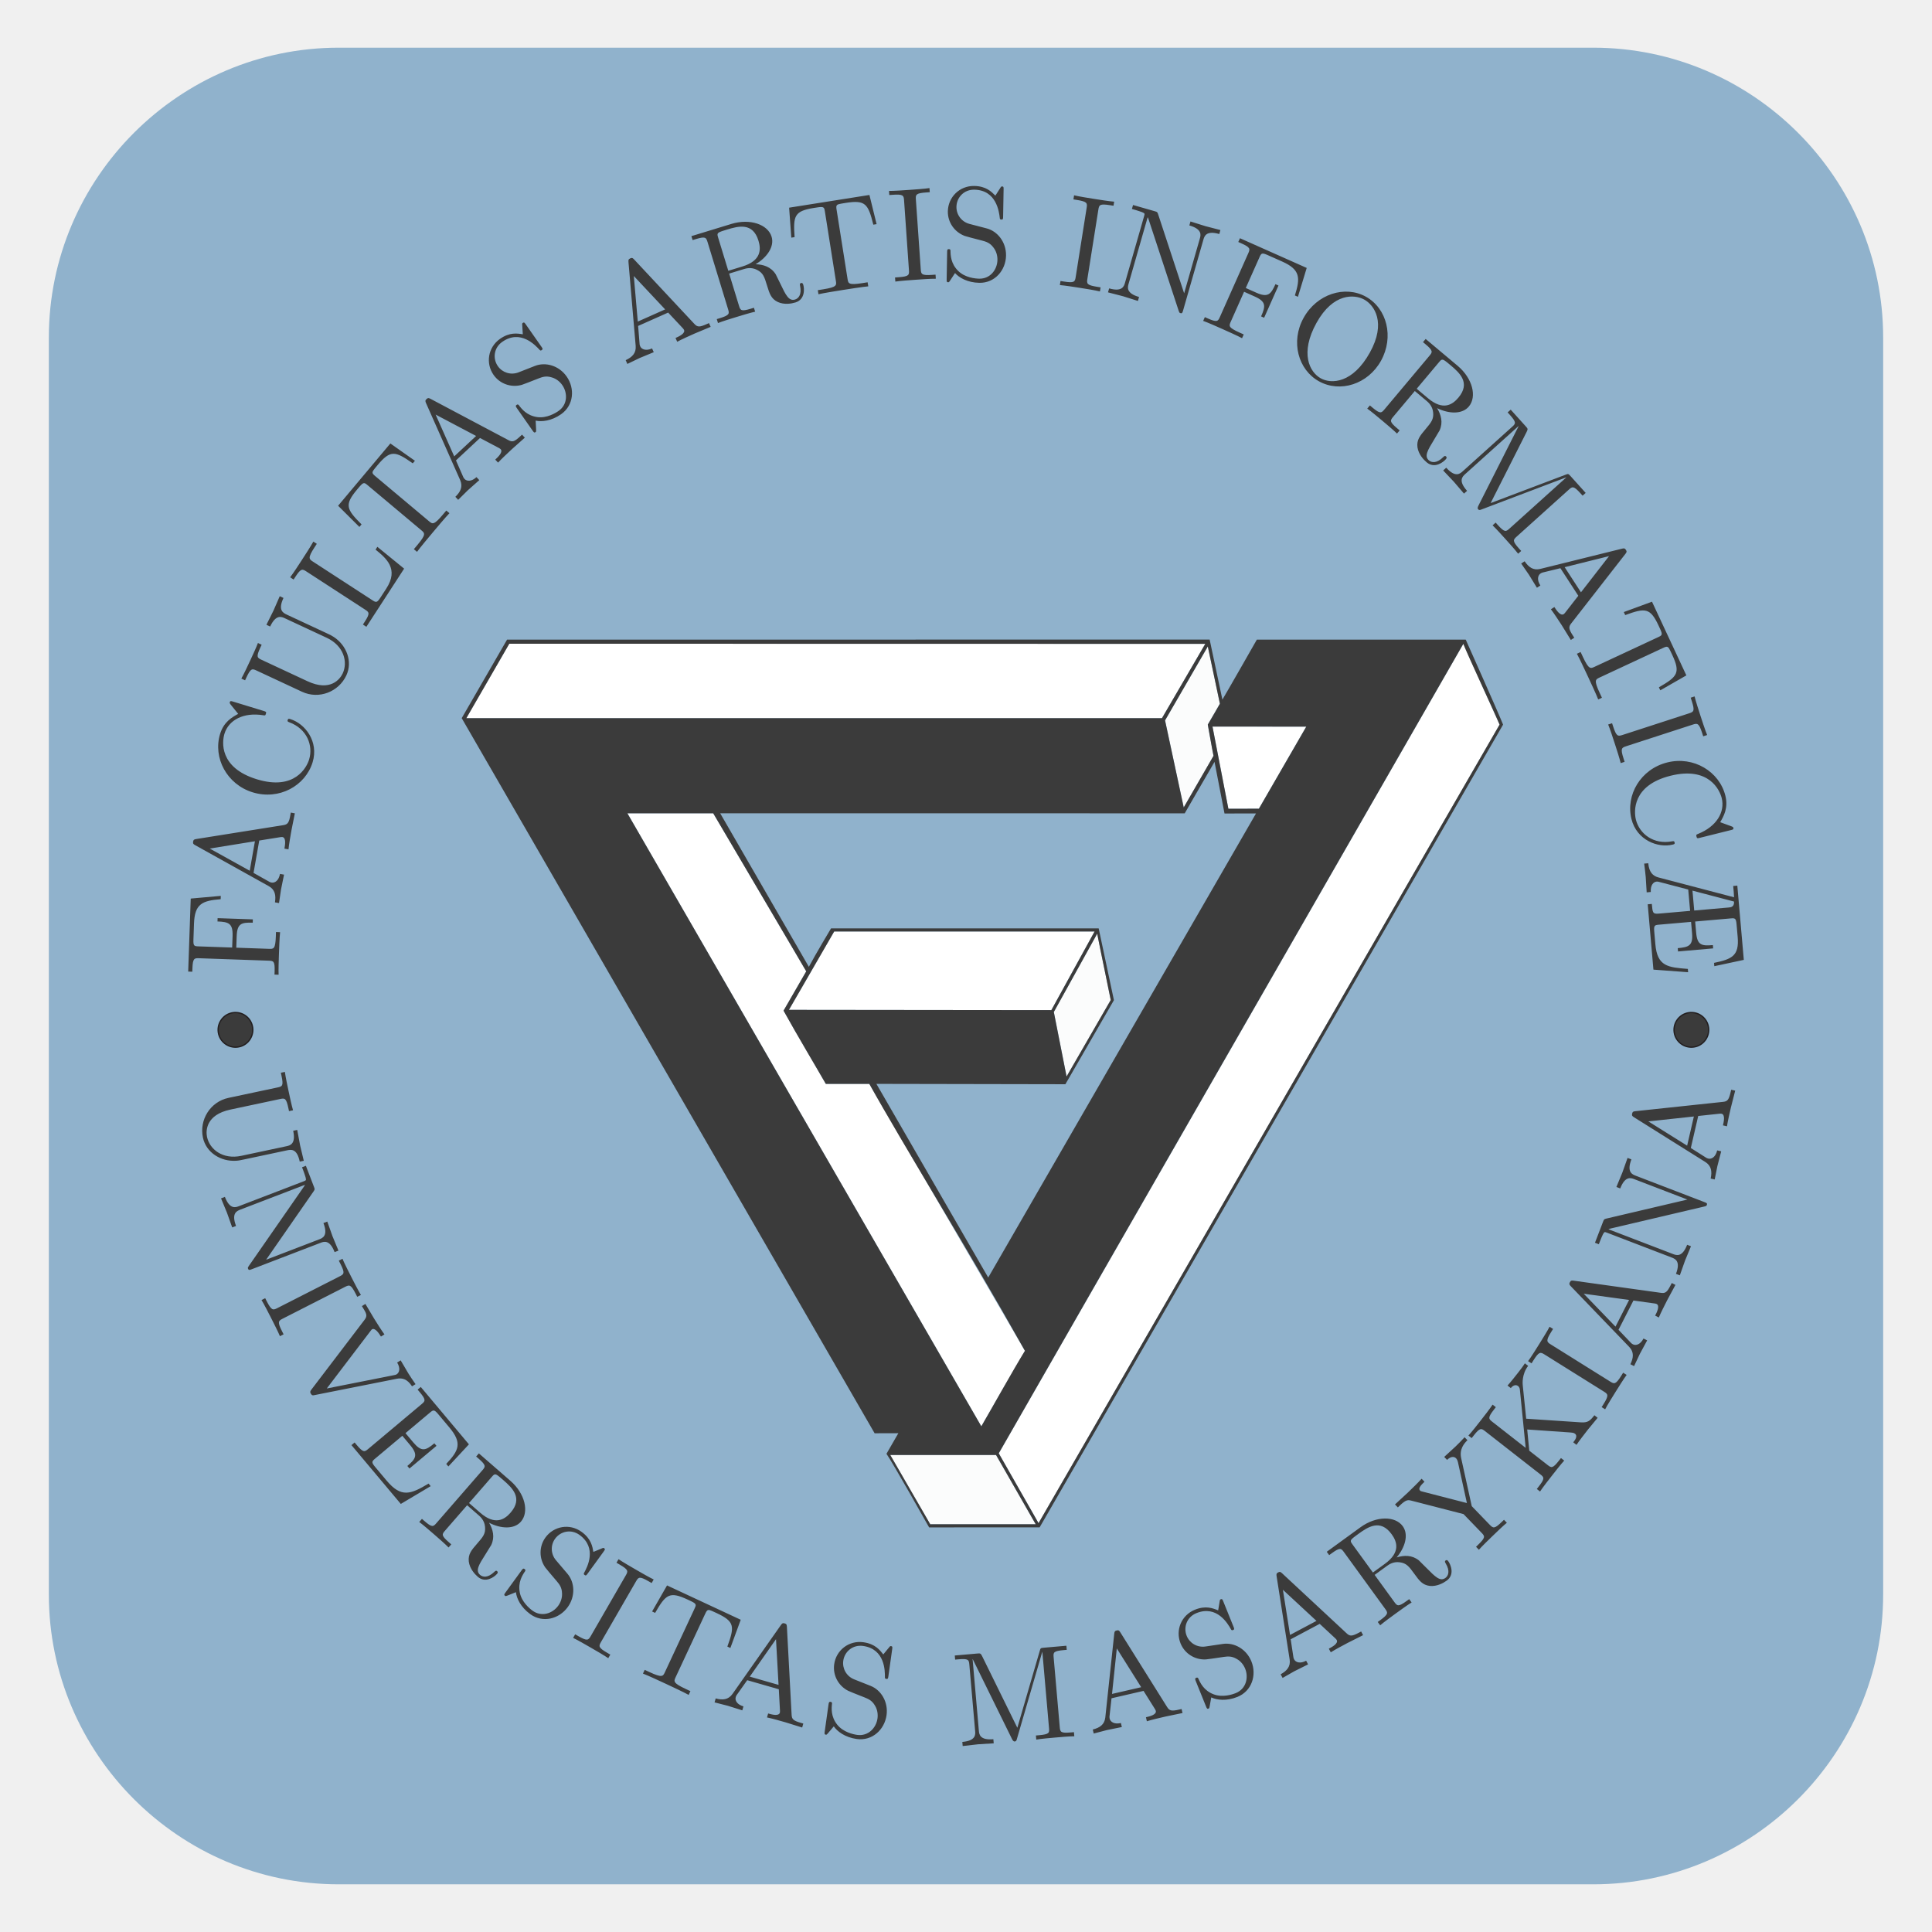
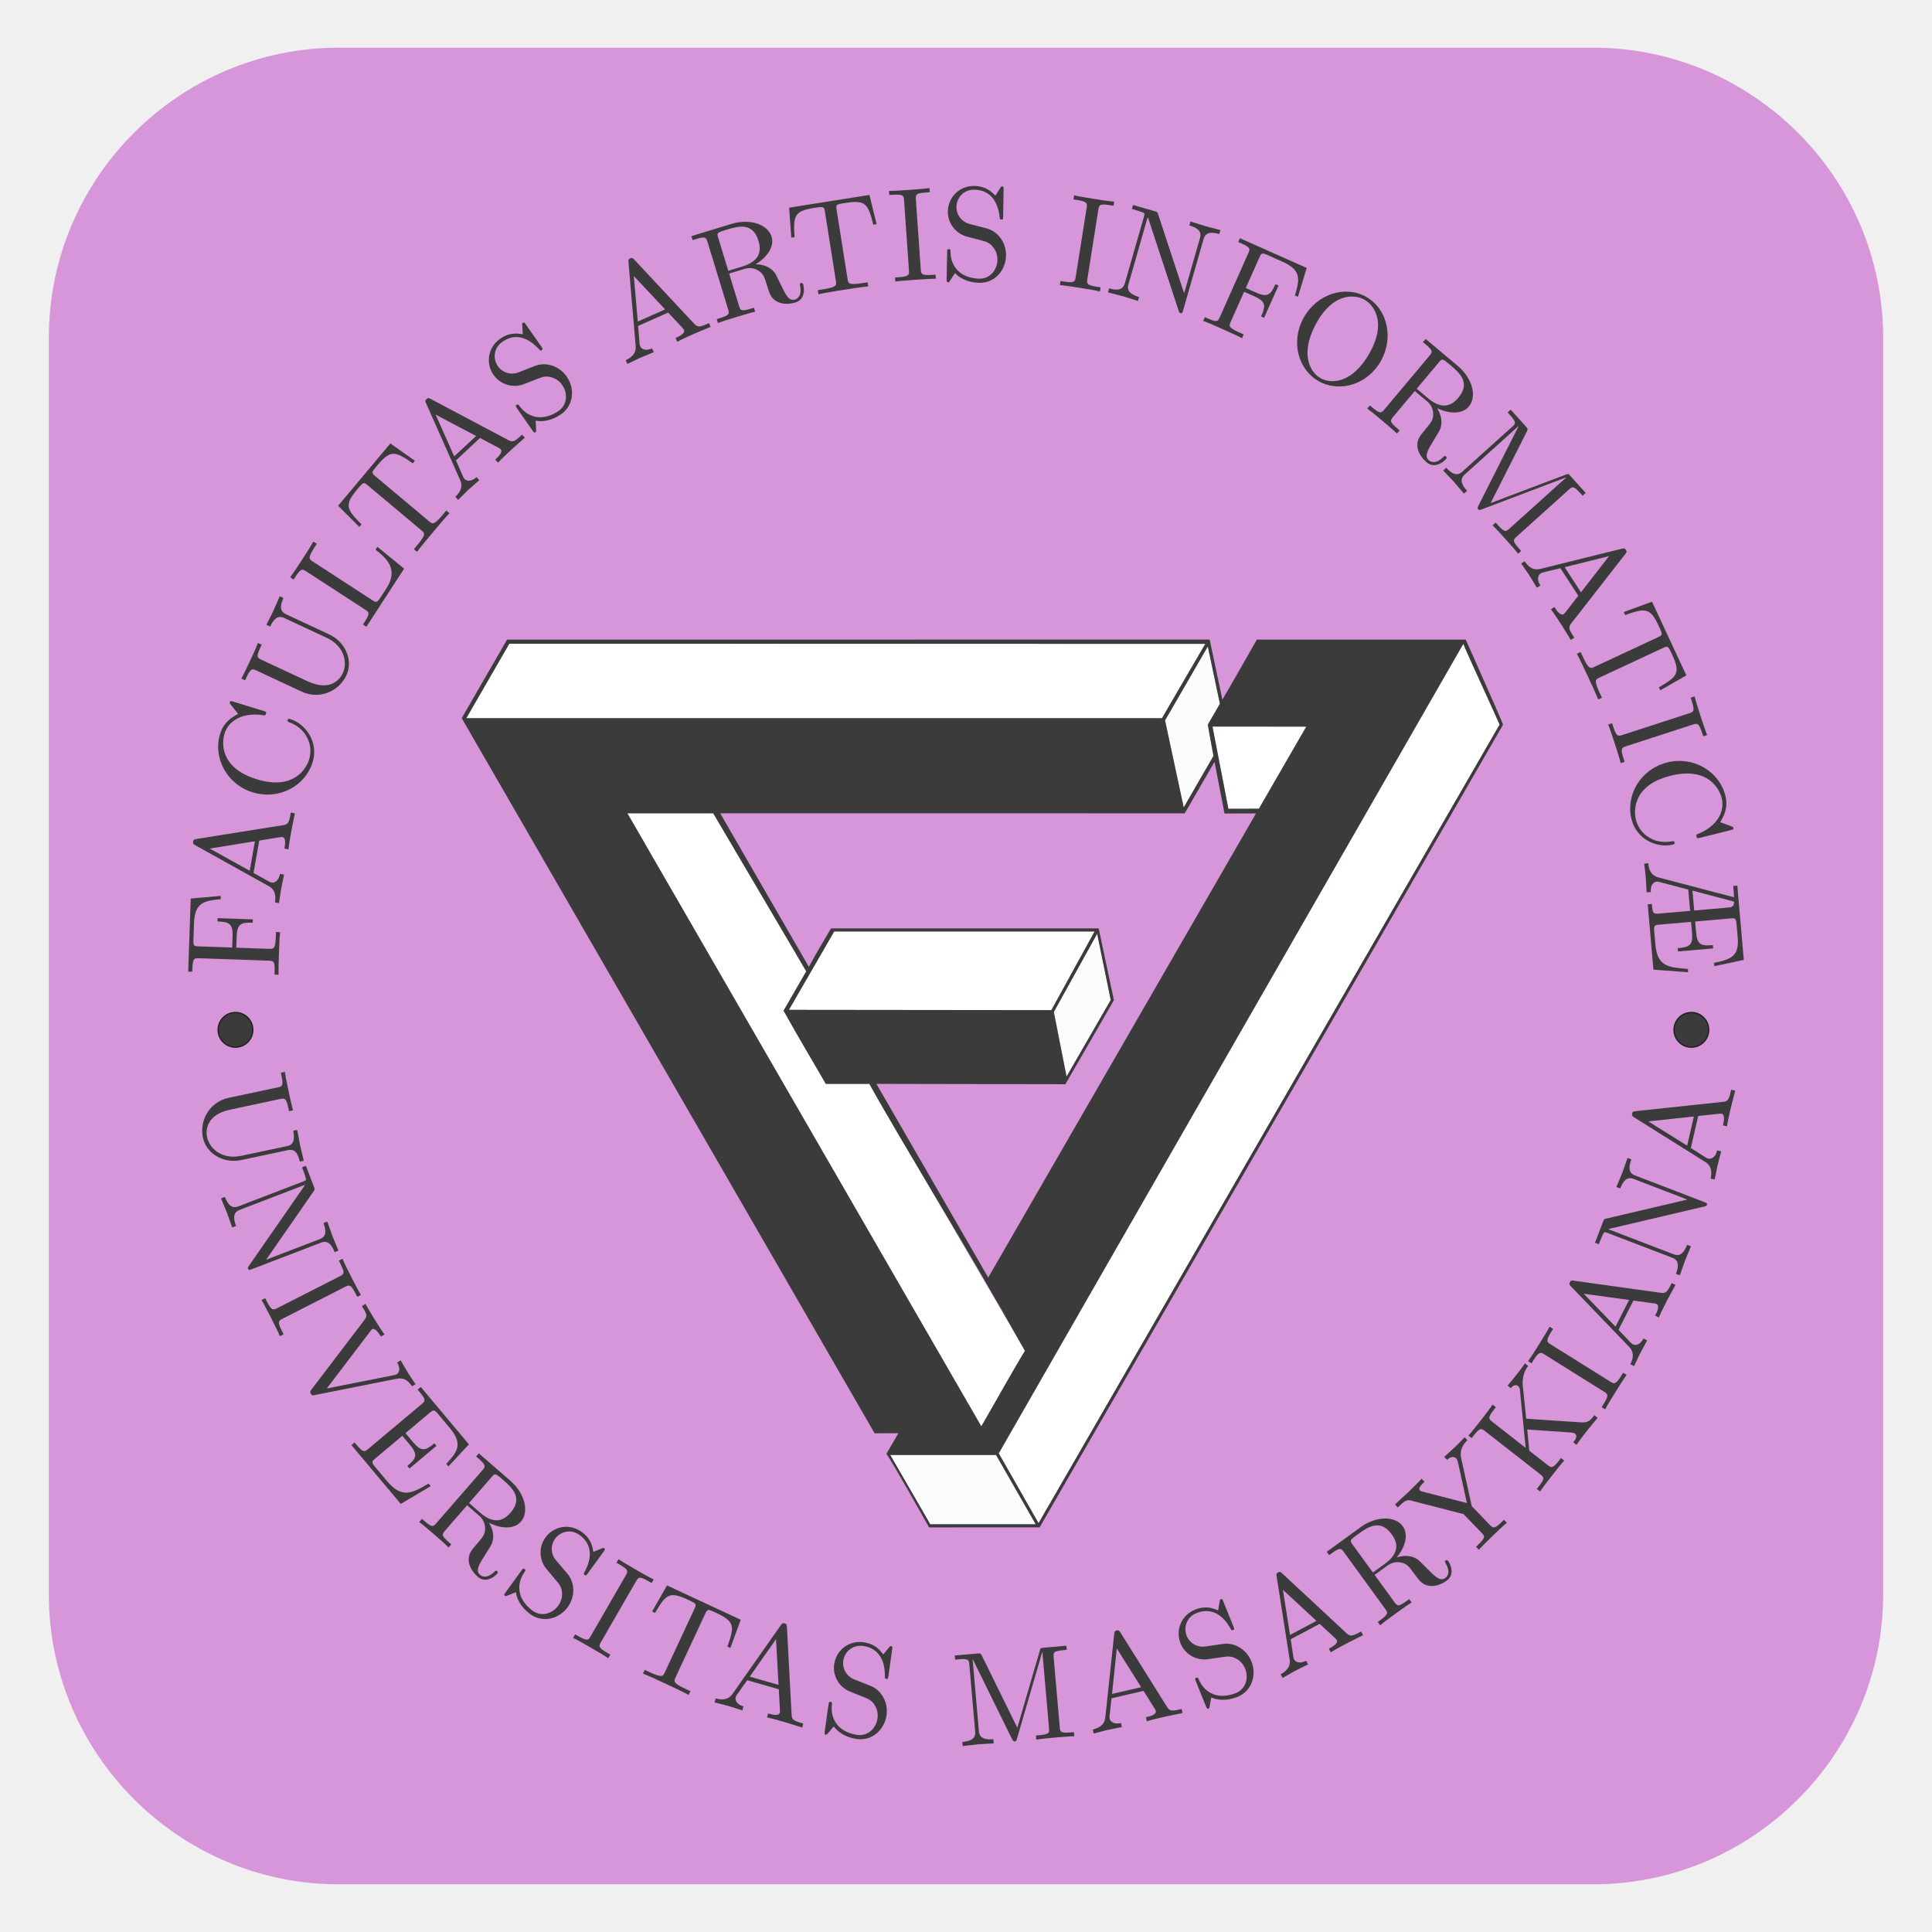
<svg xmlns="http://www.w3.org/2000/svg" version="1.1" id="Layer_1" x="0px" y="0px" width="1000px" height="1000px" viewBox="0 0 1000 1000" enable-background="new 0 0 1000 1000" xml:space="preserve">
  <defs id="defs25" />
-   <g id="g3">
-     <path fill="#90B2CC" d="M974.721,825.317c0,82.5-67.5,150-150,150H175.279c-82.5,0-150-67.5-150-150V174.683   c0-82.5,67.5-150,150-150h649.441c82.5,0,150,67.5,150,150V825.317z" id="path5" />
+   <g id="g3" style="fill:#d696d9;fill-opacity:1">
+     <path fill="#90B2CC" d="M974.721,825.317c0,82.5-67.5,150-150,150H175.279c-82.5,0-150-67.5-150-150V174.683   c0-82.5,67.5-150,150-150h649.441c82.5,0,150,67.5,150,150V825.317z" id="path5" style="fill:#d696d9;fill-opacity:1" />
  </g>
  <g id="layer1_1_" transform="translate(0,-520.8648)">
    <path id="path3005_1_" fill="#3B3B3B" d="M875.11,1044.945c4.957-0.184,9.117,3.683,9.303,8.631   c0.179,4.951-3.685,9.117-8.636,9.298c-4.947,0.185-9.114-3.68-9.293-8.63C866.3,1049.291,870.162,1045.128,875.11,1044.945" />
    <path id="path3009" fill="#3B3B3B" stroke="#231F20" stroke-width="0.673" stroke-miterlimit="22.926" d="   M875.11,1044.945c4.957-0.184,9.117,3.683,9.303,8.631c0.179,4.951-3.685,9.117-8.636,9.298c-4.947,0.185-9.114-3.68-9.293-8.63   C866.3,1049.291,870.162,1045.128,875.11,1044.945z" />
    <path id="path3013" fill="#3B3B3B" d="M121.549,1044.945c4.946-0.184,9.113,3.683,9.297,8.631   c0.181,4.951-3.683,9.117-8.635,9.298c-4.947,0.185-9.113-3.68-9.299-8.63C112.732,1049.291,116.597,1045.128,121.549,1044.945" />
    <path id="path3017" fill="#3B3B3B" stroke="#231F20" stroke-width="0.673" stroke-miterlimit="22.926" d="   M121.549,1044.945c4.946-0.184,9.113,3.683,9.297,8.631c0.181,4.951-3.683,9.117-8.635,9.298c-4.947,0.185-9.113-3.68-9.299-8.63   C112.732,1049.291,116.597,1045.128,121.549,1044.945z" />
    <path id="path3021" fill="#3B3B3B" d="M114.28,984.574l-15.557,1.387l-1.315,37.789l2.129,0.07   l0.058-1.651c0.186-5.298,0.946-5.406,3.428-5.321l36.069,1.26c2.477,0.09,3.229,0.25,3.045,5.553l-0.057,1.647l2.131,0.077   c-0.125-2.416,0.065-7.783,0.16-10.469c0.095-2.822,0.317-9.09,0.611-11.555l-2.137-0.078l-0.074,2.273   c-0.231,6.537-1.128,6.51-3.537,6.424l-16.935-0.592l0.209-5.921c0.231-6.605,2.457-7.217,8.308-7.013l0.062-1.723l-18.24-0.635   l-0.063,1.719c5.781,0.203,8.03,0.971,7.803,7.574l-0.209,5.918l-17.415-0.601c-2.273-0.08-2.748-0.237-2.634-3.47l0.289-8.262   c0.359-10.325,4.274-11.912,13.811-12.684L114.28,984.574z M152.614,941.83l-2.098-0.37l-0.219,1.217   c-0.713,4.075-1.363,4.938-3.731,5.292l-44.973,7.172c-0.944,0.186-1.439,0.238-1.636,1.322c-0.188,1.085,0.182,1.363,1.076,1.869   l38.081,21.196c3.244,1.822,3.784,4.72,3.205,8.394l2.103,0.369l1.02-6.954l1.575-7.766l-2.103-0.368   c-0.596,3.389-2.595,4.787-4.354,4.479c-0.204-0.037-0.872-0.228-0.994-0.313l-8.332-4.691l2.952-16.755l11.01-1.765   c0.283-0.02,0.713-0.082,0.987-0.035c2.031,0.361,1.364,4.158,1.037,5.99l2.107,0.369c0.227-2.477,1.061-7.226,1.52-9.8   L152.614,941.83z M131.949,956.296l-2.689,15.263l-20.702-11.483L131.949,956.296z M150.261,893.066   c-0.663-0.198-1.121-0.341-1.383,0.512c-0.222,0.729,0.176,0.848,0.811,1.117c9.26,3.404,12.508,12.105,10.31,19.283   c-1.229,4.019-7.413,16.247-27.041,10.244c-19.694-6.027-18.009-19.552-16.779-23.571c2.197-7.178,9.981-11.206,19.999-9.581   c0.966,0.145,1.164,0.207,1.443-0.711c0.322-1.055,0.123-1.117-1.26-1.543l-15.608-4.768c-1.123-0.347-1.581-0.483-1.804,0.236   c-0.08,0.266-0.16,0.529,0.469,1.299l3.868,4.785c-3.116,1.708-7.438,4.062-9.368,10.387c-3.769,12.314,3.464,26.118,16.899,30.229   c13.635,4.17,27.246-3.333,30.995-15.585C165.092,904.66,157.896,895.4,150.261,893.066 M146.729,830.362l-1.931-0.903   l-3.249,7.457l-3.654,7.336l1.937,0.904c3.001-6.434,5.932-5.06,7.617-4.273l21.664,10.098c8.862,4.133,11.036,12.521,8.266,18.448   c-1.369,2.935-6.363,9.568-18.222,4.038l-23.779-11.092c-2.249-1.041-2.879-1.492-0.641-6.297l0.701-1.495l-1.937-0.899   c-0.833,2.268-2.981,6.888-4.09,9.26c-1.108,2.373-3.289,7.054-4.497,9.15l1.937,0.904l0.695-1.501   c2.243-4.804,2.991-4.61,5.236-3.563l23.532,10.979c8.802,4.1,18.994,0.037,22.952-8.451c3.348-7.178,0.151-15.51-6.472-19.889   c-1.16-0.771-1.718-1.027-4.218-2.197l-19.974-9.311C146.54,838.102,143.733,836.791,146.729,830.362 M195.326,803.903   l-0.935,1.443c5.478,4.458,12.172,9.959,5.573,20.125l-3.077,4.738c-1.766,2.713-2.239,2.564-4.151,1.33l-30.782-19.997   c-1.965-1.273-2.774-1.804,0.785-7.286l1.24-1.908l-1.79-1.16c-1.178,2.191-4.59,7.447-6.13,9.814   c-1.463,2.25-4.389,6.759-5.876,8.667l1.79,1.16l0.9-1.387c2.892-4.445,3.603-4.146,5.686-2.797l30.436,19.769   c2.079,1.351,2.643,1.88-0.25,6.327l-0.895,1.385l1.784,1.16l19.543-30.09L195.326,803.903z M214.764,759.363l-12.716-8.961   l-27.046,32.24l11.024,10.964l1.108-1.322c-7.874-7.864-8.948-10.117-2.269-18.085c0.802-0.951,1.953-2.32,2.502-2.766   c1.14-0.926,1.718-0.435,2.929,0.583l27.814,23.331c1.789,1.504,2.528,2.125-2.12,7.659l-1.776,2.117l1.639,1.368   c1.657-2.295,6.173-7.675,8.209-10.103c2.035-2.429,6.594-7.863,8.572-9.895l-1.638-1.369l-1.774,2.106   c-4.644,5.54-5.378,4.92-7.172,3.418l-27.811-23.335c-1.06-0.879-1.789-1.5-1.206-2.626c0.378-0.673,1.577-2.098,2.414-3.101   c6.686-7.964,9.089-7.296,18.203-0.905L214.764,759.363z M271.65,747.396l-1.454-1.564l-0.908,0.849   c-3.021,2.822-4.054,3.125-6.16,1.979l-40.24-21.338c-0.856-0.421-1.288-0.677-2.097,0.077c-0.806,0.748-0.678,1.193-0.271,2.133   l17.67,39.843c1.484,3.418,0.178,6.05-2.496,8.637l1.454,1.562l4.998-4.943l5.933-5.25l-1.453-1.562   c-2.525,2.349-4.958,2.262-6.178,0.957c-0.138-0.151-0.56-0.702-0.603-0.853l-3.834-8.758l12.44-11.6l9.856,5.213   c0.237,0.156,0.62,0.364,0.811,0.563c1.406,1.515-1.416,4.143-2.774,5.417l1.453,1.558c1.671-1.842,5.202-5.133,7.116-6.917   L271.65,747.396z M246.44,746.519l-11.338,10.566l-9.62-21.63L246.44,746.519z M293.3,715.746   c-3.948-5.647-10.908-7.659-16.437-5.472l-8.441,3.309c-4.1,1.601-8.428,0.091-10.719-3.175c-2.766-3.95-2.124-9.525,2.273-12.603   c9.424-6.605,17.143,1.783,19.258,4.08c0.288,0.303,0.531,0.638,1.151,0.208c0.729-0.517,0.534-0.8-0.22-1.87l-7.938-11.338   c-0.674-0.961-0.946-1.354-1.572-0.918c-0.393,0.274-0.407,0.37-0.331,1.321l0.278,4.601c-2.841-0.448-6.77-1.146-11.793,2.373   c-6.259,4.384-7.527,12.663-3.337,18.648c3.28,4.683,9.155,6.709,14.618,5.151c0.782-0.214,4.134-1.549,8.754-3.358   c1.8-0.672,3.769-1.463,6.809-0.478c2.211,0.64,4.082,2.103,5.383,3.963c2.808,4.009,2.831,10.042-1.908,13.368   c-1.638,1.142-6.121,3.863-11.046,3.193c-5.409-0.758-8.104-4.248-9.586-6.241c-0.449-0.521-0.899-0.208-1.065-0.09   c-0.743,0.516-0.464,0.91,0.246,1.921l7.901,11.282c0.682,0.977,0.957,1.368,1.577,0.934c0.393-0.279,0.369-0.426,0.336-1.325   c0,0,0.01-0.347-0.231-4.65c3.096,0.696,8.137,0.208,13.156-3.309C297.021,730.645,297.65,721.948,293.3,715.746 M367.831,690.048   l-0.872-1.949l-1.136,0.501c-3.772,1.681-4.853,1.633-6.463-0.132l-31.108-33.271c-0.672-0.683-0.998-1.071-2.007-0.62   c-1.003,0.454-1.022,0.908-0.947,1.932l3.731,43.426c0.297,3.712-1.804,5.781-5.17,7.352l0.861,1.951l6.339-3.049l7.32-3.03   l-0.872-1.945c-3.143,1.396-5.416,0.525-6.146-1.113c-0.085-0.19-0.297-0.847-0.294-0.999l-0.774-9.531l15.541-6.917l7.622,8.134   c0.175,0.229,0.465,0.549,0.582,0.801c0.833,1.889-2.688,3.456-4.383,4.214l0.86,1.95c2.184-1.197,6.597-3.157,8.982-4.227   L367.831,690.048z M344.277,681.007l-14.158,6.306l-2.06-23.584L344.277,681.007z M415.764,668.249   c-0.123-0.398-0.346-1.124-1.203-0.862c-0.724,0.223-0.543,0.814-0.463,1.297c1.033,4.795-0.904,6.694-2.552,7.206   c-3.229,0.984-4.791-2.226-7.585-8.067l-2.465-5.015c-2.473-3.849-6.369-5.036-10.375-5.184c5.91-3.531,9.819-9.117,8.248-14.253   c-1.93-6.325-11.135-9.563-20.816-6.6l-20.684,6.32l0.63,2.041l1.577-0.483c5.069-1.547,5.426-0.861,6.154,1.51l10.609,34.707   c0.724,2.372,0.813,3.139-4.256,4.688l-1.581,0.482l0.624,2.04c2.311-0.918,6.984-2.353,9.554-3.133   c2.569-0.787,7.248-2.217,9.677-2.747l-0.625-2.04l-1.581,0.484c-5.065,1.552-5.42,0.865-6.149-1.508l-5.094-16.659l7.574-2.314   c1.051-0.326,3.82-1.169,6.813,0.365c3.229,1.604,3.85,3.644,5.199,8.062c1.311,4.279,2.115,6.911,5.582,8.588   c3.427,1.558,7.166,0.847,9.145,0.24C416.863,675.842,416.328,670.09,415.764,668.249 M392.582,645.443   c1.391,4.546,1.441,10.363-8.307,13.347l-7.313,2.229l-5.213-17.057c-0.464-1.516-0.705-2.306,0.682-2.945   c0.62-0.336,2.528-0.918,3.85-1.32C382.207,637.883,389.664,635.895,392.582,645.443 M453.727,636.879l-3.715-15.102l-41.563,6.585   l1.127,15.509l1.699-0.265c-0.779-11.106-0.112-13.516,10.154-15.14c1.232-0.194,2.998-0.473,3.697-0.445   c1.474,0.043,1.591,0.795,1.844,2.357l5.676,35.853c0.365,2.309,0.517,3.261-6.629,4.398l-2.721,0.426l0.335,2.111   c2.757-0.648,9.7-1.742,12.825-2.243c3.131-0.493,10.132-1.605,12.959-1.843l-0.338-2.107l-2.717,0.432   c-7.145,1.132-7.296,0.179-7.664-2.131l-5.677-35.857c-0.218-1.359-0.364-2.31,0.819-2.774c0.719-0.255,2.561-0.549,3.854-0.753   c10.273-1.623,11.643,0.46,14.335,11.258L453.727,636.879z M484.383,665.138l-0.148-2.125l-1.789,0.128   c-5.431,0.378-5.689-0.365-5.861-2.837l-2.532-36.211c-0.175-2.472-0.019-3.243,5.411-3.622l1.785-0.128l-0.151-2.13   c-2.391,0.375-7.816,0.753-10.429,0.938c-2.68,0.189-8.11,0.568-10.52,0.531l0.141,2.13l1.789-0.123   c5.426-0.379,5.688,0.359,5.862,2.831l2.528,36.212c0.169,2.472,0.018,3.243-5.406,3.622l-1.789,0.128l0.15,2.126   c2.391-0.371,7.816-0.754,10.425-0.933C476.533,665.485,481.959,665.105,484.383,665.138 M520.721,653.155   c0.119-6.887-4.326-12.611-10.083-14.088l-8.781-2.292c-4.251-1.107-6.87-4.872-6.804-8.867c0.085-4.82,3.877-8.953,9.25-8.863   c11.5,0.204,12.822,11.524,13.181,14.629c0.057,0.417,0.052,0.829,0.805,0.842c0.896,0.014,0.905-0.332,0.923-1.638l0.246-13.843   c0.023-1.174,0.029-1.657-0.725-1.662c-0.486-0.01-0.558,0.052-1.05,0.871l-2.48,3.882c-2.027-2.031-4.806-4.904-10.933-5.009   c-7.645-0.137-13.533,5.823-13.667,13.123c-0.1,5.714,3.47,10.803,8.806,12.763c0.752,0.284,4.251,1.174,9.052,2.424   c1.846,0.521,3.905,1.037,5.785,3.616c1.417,1.819,2.069,4.101,2.026,6.378c-0.082,4.886-3.617,9.78-9.394,9.687   c-1.997-0.034-7.233-0.475-10.817-3.911c-3.929-3.788-4.061-8.2-4.09-10.681c-0.053-0.691-0.605-0.701-0.813-0.701   c-0.896-0.019-0.905,0.464-0.925,1.699l-0.241,13.778c-0.019,1.184-0.026,1.662,0.734,1.676c0.479,0.009,0.549-0.129,1.042-0.876   c0,0,0.211-0.27,2.551-3.896c2.094,2.381,6.459,4.948,12.59,5.057C514.965,667.396,520.589,660.731,520.721,653.155    M569.328,671.711l0.331-2.107l-1.766-0.285c-5.368-0.852-5.454-1.633-5.071-4.08l5.683-35.848   c0.389-2.453,0.709-3.168,6.077-2.315l1.777,0.279l0.329-2.106c-2.412-0.176-7.786-1.023-10.371-1.435   c-2.655-0.421-8.029-1.274-10.378-1.856l-0.331,2.112l1.766,0.279c5.378,0.853,5.463,1.634,5.074,4.081l-5.677,35.852   c-0.387,2.447-0.714,3.162-6.083,2.31l-1.771-0.279l-0.336,2.111c2.415,0.175,7.789,1.028,10.373,1.429   C561.605,670.274,566.979,671.127,569.328,671.711 M631.095,641.993l0.593-2.055l-7.803-2.026l-7.693-2.415l-0.586,2.049   c6.816,1.956,5.926,5.071,5.409,6.855l-8.109,28.272l-13.515-41.069c-0.365-0.96-0.413-1.046-1.677-1.406l-11.254-3.224   l-0.586,2.045l1.921,0.554c0.991,0.283,2.302,0.734,3.271,1.079c1.468,0.64,1.516,0.725,1.156,1.979l-9.914,34.559   c-0.506,1.791-1.406,4.901-8.218,2.945l-0.593,2.055l7.802,2.016l7.688,2.425l0.588-2.051c-6.816-1.96-5.924-5.07-5.411-6.86   l9.87-34.421c0.241,0.426,0.285,0.507,0.437,0.984l15.617,47.465c0.37,0.966,0.417,1.052,0.882,1.184   c0.927,0.266,1.059-0.194,1.42-1.449l10.481-36.552C623.383,643.148,624.277,640.038,631.095,641.993 M671.805,674.488   l4.546-14.941l-34.546-15.376l-0.873,1.951l1.511,0.667c4.843,2.16,4.664,2.908,3.655,5.17l-14.681,32.975   c-1.008,2.267-1.439,2.896-6.286,0.742l-1.506-0.672l-0.871,1.951c2.286,0.791,7.195,2.978,9.644,4.067   c2.579,1.15,8.309,3.697,10.485,4.895l0.871-1.95l-2.074-0.923c-5.979-2.662-5.614-3.476-4.634-5.683l6.892-15.48l5.407,2.416   c6.041,2.684,5.777,4.979,3.395,10.329l1.572,0.701l7.428-16.674l-1.571-0.7c-2.357,5.283-3.916,7.077-9.951,4.393l-5.406-2.41   l7.086-15.921c0.92-2.079,1.24-2.463,4.2-1.141l7.55,3.36c9.437,4.2,9.441,8.427,6.587,17.555L671.805,674.488z M714.805,707.59   c6.809-12.29,3.124-27.089-7.843-33.168c-10.781-5.975-25.343-1.445-32.217,10.964c-6.852,12.347-2.783,26.895,7.938,32.837   C693.646,724.301,708.054,719.758,714.805,707.59 M709.063,703.31c-8.849,15.958-19.908,16.442-25.445,13.374   c-5.782-3.205-10.918-12.981-2.201-28.703c8.644-15.6,19.712-14.822,24.716-12.054C711.368,678.835,717.613,687.885,709.063,703.31    M748.352,758.564c0.266-0.317,0.748-0.901,0.063-1.473c-0.583-0.487-0.98-0.014-1.34,0.313c-3.457,3.479-6.112,2.889-7.429,1.785   c-2.585-2.169-0.743-5.227,2.632-10.75l2.859-4.801c1.88-4.167,0.758-8.082-1.301-11.52c6.178,3.027,12.995,3.263,16.446-0.852   c4.251-5.065,1.955-14.543-5.8-21.053l-16.565-13.899l-1.377,1.634l1.269,1.065c4.063,3.404,3.678,4.076,2.088,5.975   l-23.325,27.804c-1.601,1.902-2.191,2.395-6.254-1.014l-1.264-1.065l-1.374,1.638c2.026,1.435,5.776,4.574,7.837,6.306   c2.06,1.723,5.803,4.868,7.572,6.619l1.37-1.633l-1.269-1.061c-4.059-3.412-3.68-4.08-2.083-5.979l11.195-13.35l6.07,5.089   c0.842,0.711,3.062,2.571,3.403,5.914c0.406,3.583-0.962,5.221-3.929,8.753c-2.88,3.427-4.654,5.539-4.171,9.359   c0.563,3.721,3.198,6.472,4.785,7.801C742.576,763.618,747.111,760.04,748.352,758.564 M754.852,726.701   c-3.058,3.646-7.906,6.861-15.718,0.303l-5.854-4.914l11.466-13.662c1.018-1.216,1.552-1.852,2.84-1.033   c0.615,0.333,2.154,1.619,3.204,2.505C755.539,713.885,761.268,719.056,754.852,726.701 M785.785,807.473l1.586-1.431l-1.108-1.231   c-3.546-3.938-3.071-4.549-1.229-6.202l26.97-24.291c1.846-1.662,2.496-2.065,6.046,1.875l1.107,1.23l1.586-1.429l-7.788-8.65   c-1.202-1.331-1.249-1.283-2.494-0.814l-38.911,14.737l18.663-36.913c0.714-1.476,0.573-1.627-0.483-2.807l-7.792-8.649   l-1.586,1.43l1.112,1.226c3.546,3.939,3.073,4.55,1.231,6.212l-25.598,23.042c-1.378,1.244-3.783,3.413-8.531-1.86l-1.582,1.424   l5.539,5.856l5.24,6.126l1.592-1.43c-4.749-5.269-2.344-7.436-0.961-8.682l27.586-24.84l0.048,0.052L765.3,782.457   c-0.435,0.853-0.668,1.52-0.208,2.031c0.506,0.564,1.055,0.35,1.805,0.047l43.738-16.579l0.048,0.05l-29.386,26.456   c-1.841,1.651-2.5,2.06-6.051-1.88l-1.098-1.225l-1.591,1.424c1.856,1.756,4.994,5.24,6.784,7.234   C781.146,802.008,784.237,805.44,785.785,807.473 M813.064,852.111l1.784-1.164l-0.672-1.037c-2.254-3.469-2.372-4.535-0.882-6.416   l27.999-35.917c0.568-0.777,0.899-1.156,0.298-2.079c-0.601-0.924-1.064-0.877-2.059-0.633l-42.306,10.472   c-3.622,0.876-5.988-0.877-8.071-3.958l-1.79,1.165l4,5.781l4.143,6.754l1.785-1.168c-1.869-2.883-1.372-5.265,0.138-6.24   c0.171-0.113,0.785-0.432,0.937-0.449l9.294-2.255l9.266,14.265l-6.846,8.801c-0.194,0.214-0.469,0.549-0.702,0.7   c-1.732,1.128-3.829-2.11-4.843-3.667l-1.789,1.164c1.52,1.965,4.146,6.012,5.577,8.2L813.064,852.111z M818.309,827.437   l-8.44-13.001l22.971-5.72L818.309,827.437z M859.369,878.177l13.487-7.73l-17.782-38.143l-14.6,5.363l0.729,1.563   c10.459-3.816,12.953-3.84,17.348,5.586c0.525,1.126,1.281,2.75,1.452,3.432c0.36,1.426-0.326,1.742-1.761,2.416l-32.897,15.338   c-2.126,0.989-3.002,1.397-6.056-5.156l-1.164-2.494l-1.932,0.899c1.378,2.472,4.346,8.843,5.686,11.712s4.336,9.299,5.346,11.943   l1.932-0.898l-1.16-2.494c-3.059-6.557-2.188-6.965-0.063-7.954l32.893-15.339c1.251-0.582,2.127-0.989,2.902,0.019   c0.44,0.626,1.228,2.312,1.78,3.498c4.394,9.421,2.774,11.321-6.869,16.878L859.369,878.177z M838.874,915.847l2.026-0.658   l-0.549-1.704c-1.681-5.175-1.028-5.605,1.331-6.368l34.521-11.213c2.357-0.771,3.145-0.807,4.825,4.364l0.554,1.704l2.031-0.662   c-0.938-2.232-2.623-7.4-3.432-9.891c-0.834-2.558-2.511-7.731-3.06-10.089l-2.031,0.663l0.555,1.699   c1.681,5.175,1.022,5.611-1.335,6.377l-34.522,11.217c-2.357,0.761-3.144,0.799-4.823-4.376l-0.555-1.698l-2.025,0.656   c0.941,2.227,2.621,7.406,3.427,9.895C836.645,908.32,838.325,913.491,838.874,915.847 M865.854,958.01   c0.668-0.167,1.132-0.284,0.914-1.149c-0.18-0.734-0.583-0.635-1.264-0.536c-9.691,1.847-16.954-3.938-18.771-11.22   c-1.019-4.077-2.008-17.744,17.909-22.709c19.979-4.982,25.503,7.483,26.517,11.561c1.813,7.285-2.783,14.751-12.205,18.52   c-0.903,0.365-1.108,0.417-0.871,1.354c0.266,1.062,0.469,1.019,1.87,0.663l15.836-3.949c1.137-0.279,1.605-0.398,1.42-1.137   c-0.066-0.26-0.127-0.529-1.064-0.86l-5.776-2.112c1.785-3.072,4.28-7.318,2.68-13.729c-3.114-12.498-16.428-20.607-30.063-17.21   c-13.828,3.451-21.635,16.896-18.534,29.329C847.169,955.714,858.096,959.948,865.854,958.01 M873.771,1024.085l-0.147-1.713   c-10.31-0.824-15.807-1.245-16.815-12.773l-0.568-6.52c-0.283-3.218,0.186-3.403,2.448-3.602l16.607-1.45l0.507,5.828   c0.567,6.454-1.643,7.267-7.41,7.774l0.151,1.713l18.18-1.59l-0.146-1.713c-5.762,0.501-8.08,0.08-8.645-6.369l-0.516-5.828   l18.387-1.609c2.269-0.199,2.762-0.107,3.045,3.121l0.572,6.519c0.848,9.742-3.015,11.462-12.248,13.374l0.153,1.719l15.267-3.271   l-3.36-38.425l-2.13,0.186l0.274,3.088c0.08,0.893,0.095,1.86,0.164,2.749l-39.127-10.263c-2.756-0.73-4.858-2.552-5.274-7.354   l-2.125,0.19c0.199,1.5,0.577,4.231,0.814,6.978l0.491,7.906l2.126-0.186c-0.231-3.432,1.269-5.227,2.988-5.383   c0.543-0.043,0.609-0.045,1.532,0.215l14.86,3.891l0.973,11.045l-16.268,1.42c-3.088,0.27-3.152-0.482-3.551-5.014l-2.126,0.19   l2.959,33.82L873.771,1024.085z M876.923,992.15l-0.903-10.294l21.512,5.653c0.175,2.816-1.671,2.982-2.774,3.076L876.923,992.15z" />
    <path id="path3025" fill="#3B3B3B" d="M155.149,1122.126l2.088-0.445l-1.889-7.907l-1.506-8.058   l-2.088,0.44c1.479,6.941-1.694,7.613-3.507,7.996l-23.379,4.97c-9.566,2.037-16.347-3.352-17.706-9.752   c-0.677-3.166-0.681-11.475,12.12-14.192l25.669-5.459c2.425-0.517,3.196-0.54,4.3,4.65l0.34,1.618l2.088-0.445   c-0.7-2.314-1.762-7.299-2.306-9.861c-0.543-2.557-1.619-7.617-1.917-10.012l-2.088,0.438l0.346,1.62   c1.103,5.188,0.389,5.479-2.041,5.997l-25.397,5.397c-9.493,2.017-15.193,11.401-13.244,20.557   c1.648,7.749,9.214,12.479,17.14,11.991c1.392-0.08,1.997-0.212,4.686-0.785l21.561-4.578   C150.644,1115.83,153.674,1115.185,155.149,1122.126 M173.187,1168.956l1.994-0.768l-3.077-7.446l-2.7-7.594l-1.991,0.763   c2.542,6.623-0.479,7.783-2.216,8.451l-27.454,10.537l24.655-35.506c0.549-0.875,0.592-0.966,0.123-2.187l-4.198-10.933   l-1.988,0.768l0.714,1.865c0.37,0.966,0.795,2.272,1.104,3.263c0.374,1.552,0.335,1.642-0.885,2.111l-33.566,12.881   c-1.737,0.672-4.757,1.828-7.3-4.791l-1.994,0.768l3.077,7.446l2.7,7.589l1.993-0.763c-2.542-6.617,0.478-7.777,2.215-8.445   l33.438-12.833c-0.198,0.443-0.235,0.529-0.525,0.936l-28.509,41.042c-0.549,0.875-0.587,0.966-0.417,1.415   c0.346,0.904,0.796,0.729,2.017,0.26l35.493-13.625C167.625,1163.493,170.644,1162.333,173.187,1168.956 M144.891,1212.478   l1.903-0.971l-0.814-1.595c-2.466-4.845-1.885-5.374,0.323-6.502l32.338-16.479c2.211-1.121,2.979-1.283,5.45,3.562l0.814,1.6   l1.902-0.971c-1.278-2.051-3.75-6.902-4.938-9.231c-1.221-2.396-3.688-7.243-4.603-9.488l-1.897,0.971l0.811,1.596   c2.47,4.852,1.889,5.383-0.317,6.505l-32.345,16.479c-2.206,1.123-2.978,1.283-5.449-3.564l-0.813-1.596l-1.898,0.972   c1.278,2.049,3.744,6.897,4.938,9.231C141.511,1205.39,143.982,1210.233,144.891,1212.478 M213.271,1238.43l1.814-1.126   c-1.251-1.737-2.766-4.034-3.718-5.558l-3.985-6.766l-1.813,1.132c1.842,3.072,1.094,5.244-0.252,6.088   c-0.469,0.293-0.932,0.33-1.353,0.436l-34.83,6.906l22.521-29.589c0.601-0.86,0.833-1.007,0.833-1.007   c1.694-1.062,3.777,2.267,4.691,3.729l1.808-1.132c-1.489-1.992-4.005-6.026-5.392-8.246l-4.465-7.522l-1.809,1.131   c2.371,3.796,3.068,4.904,1.354,7.111l-27.392,35.961c-0.867,1.106-0.856,1.505-0.383,2.268c0.62,0.993,0.985,0.927,1.983,0.704   l42.494-8.44C208.051,1233.981,210.73,1234.497,213.271,1238.43 M222.929,1290.09l-1.106-1.32   c-9.231,5.5-14.104,7.522-21.716-1.554l-5.89-7.016c-2.079-2.481-1.796-2.898-0.057-4.355l14.083-11.821l3.987,4.747   c4.298,5.119,3.092,7.116-1.388,10.876l1.104,1.32l13.979-11.731l-1.103-1.316c-4.54,3.806-6.66,4.597-10.96-0.521l-3.982-4.748   l12.661-10.629c1.746-1.458,2.197-1.661,4.283,0.814l5.711,6.809c6.774,8.071,5.064,11.929-1.559,18.932l1.103,1.316l10.634-11.438   l-24.925-29.703l-1.635,1.374l1.061,1.264c3.408,4.065,2.922,4.657,1.019,6.248l-27.648,23.198   c-1.898,1.595-2.565,1.974-5.974-2.083l-1.061-1.269l-1.639,1.368l25.546,30.445L222.929,1290.09z M257.205,1335.562   c0.275-0.313,0.771-0.886,0.09-1.472c-0.568-0.497-0.975-0.029-1.344,0.288c-3.518,3.423-6.159,2.783-7.457,1.657   c-2.548-2.215-0.653-5.24,2.822-10.703l2.938-4.749c1.962-4.139,0.899-8.067-1.102-11.542c6.13,3.138,12.938,3.488,16.466-0.563   c4.336-4.99,2.206-14.506-5.436-21.147l-16.318-14.194l-1.406,1.616l1.25,1.083c4,3.479,3.607,4.143,1.982,6.014l-23.816,27.391   c-1.624,1.874-2.226,2.354-6.226-1.127l-1.25-1.083l-1.402,1.609c2.009,1.472,5.7,4.682,7.727,6.442   c2.031,1.761,5.719,4.977,7.457,6.757l1.396-1.614l-1.245-1.085c-4.006-3.479-3.608-4.143-1.979-6.012l11.427-13.152l5.985,5.198   c0.823,0.72,3.006,2.617,3.291,5.971c0.35,3.587-1.052,5.197-4.082,8.683c-2.938,3.38-4.738,5.454-4.328,9.287   c0.493,3.73,3.088,6.528,4.645,7.883C251.345,1340.519,255.94,1337.021,257.205,1335.562 M264.258,1303.824   c-3.114,3.589-8.018,6.713-15.712,0.029l-5.771-5.023l11.699-13.459c1.046-1.198,1.581-1.818,2.864-0.984   c0.611,0.354,2.116,1.661,3.157,2.561C265.172,1291.018,270.816,1296.288,264.258,1303.824 M293.852,1352.709   c4.049-5.571,3.694-12.811-0.178-17.327l-5.876-6.907c-2.85-3.348-2.836-7.935-0.487-11.163c2.835-3.905,8.313-5.117,12.66-1.961   c9.303,6.762,3.89,16.793,2.403,19.539c-0.184,0.378-0.431,0.715,0.181,1.16c0.725,0.525,0.928,0.246,1.694-0.811l8.139-11.206   c0.687-0.946,0.97-1.335,0.36-1.784c-0.389-0.279-0.488-0.26-1.359,0.123l-4.261,1.757c-0.497-2.831-1.122-6.774-6.089-10.373   c-6.179-4.497-14.42-2.992-18.714,2.911c-3.36,4.626-3.36,10.842-0.108,15.5c0.454,0.672,2.812,3.403,6.017,7.183   c1.221,1.48,2.609,3.086,2.675,6.286c0.112,2.297-0.662,4.54-1.997,6.382c-2.879,3.958-8.574,5.938-13.257,2.543   c-1.614-1.174-5.648-4.531-6.612-9.407c-1.048-5.354,1.376-9.047,2.777-11.087c0.347-0.603-0.099-0.929-0.265-1.046   c-0.724-0.527-1.009-0.139-1.737,0.86l-8.097,11.149c-0.7,0.956-0.975,1.345-0.364,1.79c0.389,0.283,0.526,0.212,1.358-0.114   c0,0,0.333-0.104,4.324-1.733c0.344,3.153,2.45,7.76,7.409,11.363C280.966,1361.076,289.397,1358.839,293.852,1352.709    M314.831,1379.136l1.068-1.852l-1.552-0.895c-4.711-2.718-4.508-3.475-3.268-5.625l18.147-31.435   c1.235-2.146,1.793-2.698,6.509,0.02l1.553,0.895l1.062-1.847c-2.193-1.027-6.899-3.745-9.16-5.056   c-2.33-1.346-7.045-4.062-9.03-5.449l-1.069,1.846l1.553,0.9c4.71,2.717,4.511,3.479,3.271,5.623l-18.149,31.437   c-1.236,2.148-1.79,2.697-6.51-0.023l-1.549-0.891l-1.065,1.846c2.193,1.028,6.902,3.745,9.171,5.061   C308.131,1375.031,312.852,1377.753,314.831,1379.136 M378.041,1373.858l5.359-14.602l-38.14-17.781l-7.735,13.492l1.566,0.726   c5.556-9.64,7.453-11.269,16.879-6.869c1.121,0.521,2.744,1.277,3.314,1.694c1.192,0.861,0.869,1.547,0.203,2.981l-15.34,32.898   c-0.988,2.126-1.396,2.997-7.952-0.057l-2.496-1.169l-0.905,1.94c2.647,1.004,9.016,3.972,11.889,5.312   c2.868,1.335,9.299,4.337,11.771,5.72l0.903-1.937l-2.491-1.169c-6.556-3.054-6.148-3.931-5.16-6.051l15.34-32.897   c0.583-1.246,0.99-2.117,2.23-1.847c0.741,0.194,2.427,0.98,3.61,1.533c9.431,4.398,9.407,6.894,5.591,17.351L378.041,1373.858z    M415.205,1415.025l0.587-2.049l-1.192-0.346c-3.968-1.137-4.763-1.865-4.867-4.257l-2.434-45.485   c-0.092-0.952-0.086-1.453-1.142-1.761c-1.065-0.304-1.377,0.037-1.969,0.871l-25.058,35.661c-2.164,3.036-5.1,3.272-8.689,2.307   l-0.587,2.055l6.804,1.737l7.562,2.381l0.587-2.049c-3.31-0.952-4.483-3.083-3.996-4.801c0.056-0.199,0.313-0.843,0.416-0.951   l5.536-7.808l16.351,4.696l0.602,11.131c-0.009,0.289,0.01,0.72-0.066,0.984c-0.568,1.988-4.274,0.923-6.064,0.411l-0.587,2.055   c2.442,0.484,7.077,1.809,9.591,2.533L415.205,1415.025z M402.977,1392.96l-14.899-4.271l13.583-19.392L402.977,1392.96z    M458.873,1408.664c0.956-6.818-2.76-13.043-8.299-15.211l-8.428-3.348c-4.084-1.614-6.225-5.672-5.672-9.629   c0.668-4.772,4.938-8.418,10.256-7.671c11.39,1.605,11.318,13.001,11.299,16.125c0.011,0.421-0.047,0.829,0.701,0.938   c0.89,0.123,0.933-0.217,1.118-1.515l1.926-13.711c0.166-1.154,0.229-1.638-0.52-1.737c-0.475-0.069-0.555-0.009-1.146,0.739   l-2.931,3.551c-1.766-2.268-4.17-5.448-10.244-6.307c-7.574-1.064-14.142,4.134-15.154,11.362   c-0.801,5.662,2.117,11.15,7.172,13.739c0.715,0.378,4.082,1.686,8.693,3.518c1.77,0.734,3.753,1.496,5.305,4.289   c1.18,1.974,1.545,4.322,1.232,6.576c-0.678,4.838-4.781,9.274-10.512,8.469c-1.977-0.279-7.115-1.349-10.258-5.202   c-3.436-4.237-3.029-8.63-2.755-11.098c0.028-0.686-0.517-0.767-0.72-0.795c-0.891-0.123-0.952,0.355-1.127,1.577l-1.918,13.644   c-0.166,1.169-0.227,1.647,0.521,1.751c0.479,0.066,0.563-0.057,1.146-0.737c0,0,0.24-0.247,3.006-3.557   c1.789,2.618,5.805,5.696,11.879,6.548C451.422,1422.093,457.822,1416.162,458.873,1408.664 M556.063,1419.556l-0.186-2.124   l-1.648,0.141c-5.277,0.464-5.48-0.279-5.703-2.751l-3.163-36.158c-0.214-2.468-0.143-3.234,5.143-3.703l1.641-0.142l-0.185-2.126   l-11.593,1.018c-1.785,0.156-1.78,0.219-2.154,1.496l-11.642,39.947l-18.25-37.121c-0.753-1.459-0.962-1.439-2.539-1.301   l-11.594,1.018l0.185,2.124l1.648-0.146c5.283-0.464,5.486,0.284,5.704,2.75l2.997,34.31c0.167,1.854,0.45,5.074-6.622,5.694   l0.184,2.131l8.015-0.914l8.049-0.492l-0.189-2.131c-7.068,0.62-7.348-2.603-7.513-4.459l-3.234-36.979l0.071-0.005l20.268,41.23   c0.421,0.855,0.818,1.443,1.504,1.392c0.754-0.071,0.91-0.635,1.123-1.416l13.076-44.914l0.071-0.004l3.442,39.389   c0.222,2.466,0.146,3.232-5.137,3.697l-1.648,0.143l0.188,2.125c2.52-0.422,7.187-0.833,9.857-1.065   C548.908,1419.973,553.511,1419.571,556.063,1419.556 M612.071,1407.522l-0.482-2.074l-1.206,0.274   c-4.025,0.934-5.077,0.679-6.326-1.367l-24.179-38.594c-0.534-0.795-0.774-1.234-1.85-0.988c-1.076,0.251-1.183,0.695-1.302,1.718   l-4.626,43.337c-0.421,3.702-2.874,5.326-6.48,6.23l0.482,2.078l6.794-1.78l7.769-1.581l-0.482-2.078   c-3.357,0.776-5.417-0.516-5.823-2.264c-0.048-0.199-0.133-0.884-0.1-1.031l1.061-9.507l16.574-3.83l5.932,9.445   c0.123,0.255,0.352,0.625,0.417,0.899c0.46,2.012-3.295,2.878-5.104,3.295l0.475,2.083c2.371-0.763,7.066-1.841,9.619-2.433   L612.071,1407.522z M590.678,1394.158l-15.096,3.484l2.475-23.543L590.678,1394.158z M647.721,1380.798   c-2.581-6.388-8.91-9.923-14.795-9.034l-8.971,1.326c-4.347,0.64-8.229-1.8-9.724-5.501c-1.81-4.474,0.065-9.762,5.046-11.775   c10.666-4.311,16.3,5.597,17.848,8.315c0.218,0.358,0.374,0.737,1.071,0.458c0.832-0.335,0.704-0.657,0.212-1.869l-5.188-12.84   c-0.431-1.079-0.611-1.528-1.32-1.245c-0.445,0.185-0.478,0.271-0.62,1.222l-0.763,4.54c-2.665-1.079-6.339-2.637-12.025-0.346   c-7.088,2.869-10.178,10.652-7.442,17.423c2.135,5.301,7.405,8.592,13.086,8.309c0.8-0.034,4.37-0.579,9.279-1.303   c1.906-0.246,4-0.577,6.74,1.064c2.012,1.117,3.509,2.97,4.356,5.076c1.832,4.534,0.497,10.42-4.871,12.588   c-1.852,0.754-6.832,2.392-11.477,0.63c-5.104-1.95-6.945-5.961-7.935-8.232c-0.32-0.616-0.828-0.408-1.026-0.326   c-0.828,0.33-0.645,0.78-0.185,1.926l5.16,12.772c0.445,1.098,0.62,1.543,1.325,1.26c0.449-0.18,0.459-0.337,0.62-1.217   c0,0,0.091-0.332,0.829-4.583c2.858,1.372,7.877,2.031,13.553-0.26C647.985,1396.156,650.561,1387.819,647.721,1380.798    M705.529,1367.215l-1.004-1.889l-1.092,0.581c-3.65,1.942-4.73,1.966-6.468,0.317l-33.343-31.021   c-0.721-0.631-1.071-0.99-2.041-0.476c-0.975,0.521-0.962,0.977-0.813,1.994l6.751,43.059c0.549,3.682-1.397,5.889-4.654,7.697   l1.004,1.884l6.107-3.479l7.092-3.537l-1.005-1.889c-3.034,1.619-5.367,0.91-6.206-0.672c-0.104-0.18-0.358-0.823-0.365-0.977   l-1.438-9.453l15.022-7.987l8.166,7.589c0.194,0.214,0.506,0.512,0.64,0.759c0.966,1.821-2.442,3.63-4.077,4.507l1,1.879   c2.092-1.345,6.349-3.607,8.663-4.832L705.529,1367.215z M681.403,1359.839l-13.681,7.271l-3.702-23.383L681.403,1359.839z    M749.653,1328.996c-0.247-0.331-0.688-0.946-1.416-0.422c-0.611,0.45-0.246,0.953-0.019,1.379   c2.543,4.203,1.324,6.632-0.067,7.646c-2.731,1.983-5.249-0.549-9.8-5.16l-3.952-3.929c-3.598-2.842-7.669-2.699-11.5-1.53   c4.432-5.264,6.312-11.821,3.154-16.167c-3.888-5.345-13.642-5.411-21.836,0.539l-17.492,12.711l1.254,1.729l1.341-0.975   c4.288-3.115,4.843-2.58,6.3-0.577l21.339,29.365c1.457,2.003,1.793,2.698-2.496,5.819l-1.344,0.97l1.26,1.724   c1.884-1.62,5.836-4.498,8.01-6.08c2.172-1.575,6.131-4.449,8.262-5.741l-1.256-1.725l-1.34,0.972   c-4.293,3.115-4.847,2.585-6.306,0.578l-10.24-14.094l6.405-4.659c0.896-0.644,3.234-2.349,6.563-1.869   c3.574,0.463,4.823,2.196,7.546,5.927c2.623,3.621,4.242,5.851,8.072,6.311c3.745,0.354,7.054-1.539,8.72-2.751   C753.166,1335.828,750.783,1330.558,749.653,1328.996 M720.314,1314.982c2.794,3.845,4.734,9.332-3.513,15.325l-6.188,4.492   l-10.486-14.435c-0.928-1.277-1.416-1.949-0.308-3.006c0.474-0.517,2.094-1.689,3.205-2.5   C708.039,1311.213,714.445,1306.902,720.314,1314.982 M759.548,1266.31l-1.478-1.534c-1.444,1.582-3.376,3.546-4.72,4.834   l-5.833,5.354l1.482,1.534c2.029-1.96,3.734-1.785,4.686-0.791c0.526,0.545,0.849,1.472,0.942,1.96l4.64,21.177l-23.079-5.962   c-0.819-0.155-0.914-0.255-1.155-0.501c-1.008-1.042,0.043-2.438,2.272-4.592l-1.486-1.534c-1.638,1.871-5.256,5.363-7.188,7.229   l-6.584,6.074l1.486,1.539l0.885-0.867c3.37-3.252,4.293-3.092,6.335-2.571l26.763,6.898l9.331,9.663   c1.724,1.784,2.149,2.423-1.666,6.106l-1.188,1.146l1.481,1.543c1.647-1.874,5.16-5.272,7.092-7.134   c1.933-1.87,5.448-5.27,7.381-6.841l-1.487-1.534l-1.141,1.103c-3.816,3.684-4.44,3.334-6.306,1.402l-9.236-9.564l-5.464-24.792   C755.234,1270.861,757.966,1267.839,759.548,1266.31 M826.934,1254.721l-1.68-1.32c-2.288,2.935-3.395,3.904-7.055,3.669   l-28.25-1.885l-1.755-17.105c-0.095-0.771-0.615-5.809,2.765-10.249l-1.686-1.312c-0.938,1.534-2.296,3.271-3.437,4.739   c-1.529,1.951-3.949,5.047-5.549,6.761l1.681,1.316c1.746-2.126,3.252-1.479,3.739-1.1c0.866,0.683,0.985,1.648,1.032,2.377   l2.95,29.669l-17.253-13.486c-1.953-1.525-2.47-2.099,0.797-6.277l1.012-1.303l-1.68-1.316c-1.321,2.026-4.455,6.046-6.064,8.105   c-1.614,2.063-4.796,6.135-6.448,7.905l1.686,1.317l1.018-1.308c3.267-4.176,3.948-3.815,5.903-2.292l28.604,22.351   c1.95,1.525,2.463,2.098-0.8,6.278l-1.018,1.302l1.681,1.312c1.32-2.022,4.46-6.042,6.074-8.105c1.609-2.06,4.786-6.126,6.433-7.9   l-1.681-1.316l-1.018,1.306c-3.266,4.177-3.948,3.816-5.899,2.292l-9.495-7.42l-1.057-10.964l22.223,1.54   c0.748,0.057,1.828,0.121,2.48,0.629c1.629,1.273-0.023,3.391-0.875,4.478l1.686,1.312c1.32-2.024,4.287-5.827,5.897-7.887   L826.934,1254.721z M841.951,1232.513l-1.813-1.132l-0.947,1.52c-2.88,4.615-3.632,4.384-5.738,3.072l-30.782-19.234   c-2.097-1.312-2.632-1.889,0.251-6.506l0.947-1.515l-1.809-1.131c-1.107,2.154-3.986,6.766-5.373,8.985   c-1.425,2.277-4.303,6.889-5.757,8.825l1.804,1.136l0.951-1.524c2.883-4.607,3.637-4.385,5.743-3.073l30.78,19.236   c2.099,1.315,2.634,1.893-0.25,6.509l-0.951,1.515l1.813,1.132c1.099-2.154,3.987-6.77,5.37-8.985   C837.614,1239.061,840.502,1234.45,841.951,1232.513 M867.203,1185.929l-1.898-0.977l-0.563,1.108   c-1.875,3.678-2.742,4.321-5.108,3.967l-45.117-6.288c-0.952-0.104-1.439-0.198-1.94,0.787c-0.503,0.98-0.233,1.35,0.473,2.098   l30.228,31.402c2.566,2.692,2.234,5.618,0.606,8.961l1.908,0.971l3.006-6.349l3.773-6.965l-1.899-0.97   c-1.563,3.068-3.882,3.82-5.472,3.012c-0.186-0.1-0.768-0.474-0.862-0.592l-6.6-6.922l7.722-15.154l11.046,1.528   c0.278,0.058,0.709,0.123,0.955,0.257c1.837,0.932,0.091,4.369-0.757,6.026l1.902,0.971c0.942-2.302,3.135-6.604,4.317-8.934   L867.203,1185.929z M843.215,1193.721l-7.035,13.804l-16.446-17.032L843.215,1193.721z M844.412,1120.961l-1.992-0.768   l-2.694,7.594l-3.081,7.451l1.987,0.767c2.544-6.623,5.567-5.463,7.306-4.795l27.453,10.543l-42.082,9.88   c-1,0.285-1.08,0.326-1.553,1.549l-4.199,10.926l1.992,0.768l0.72-1.86c0.37-0.967,0.929-2.23,1.363-3.168   c0.763-1.405,0.848-1.448,2.07-0.975l33.565,12.881c1.732,0.668,4.758,1.828,2.215,8.451l1.998,0.768l2.688-7.6l3.077-7.451   l-1.983-0.763c-2.548,6.618-5.566,5.458-7.304,4.797l-33.438-12.836c0.444-0.192,0.533-0.235,1.018-0.35l48.652-11.423   c0.99-0.28,1.085-0.322,1.256-0.771c0.346-0.9-0.11-1.071-1.327-1.539l-35.492-13.63   C844.891,1128.739,841.871,1127.579,844.412,1120.961 M898.133,1085.382l-2.079-0.478l-0.279,1.212   c-0.929,4.02-1.614,4.852-3.995,5.08l-45.293,4.814c-0.952,0.133-1.449,0.16-1.695,1.23c-0.251,1.076,0.1,1.369,0.966,1.918   l36.928,23.159c3.144,1.999,3.53,4.92,2.759,8.56l2.079,0.473l1.383-6.887l1.979-7.675l-2.079-0.479   c-0.777,3.353-2.841,4.645-4.587,4.242c-0.199-0.048-0.854-0.271-0.971-0.365l-8.082-5.112l3.825-16.579l11.088-1.184   c0.289-0.009,0.724-0.052,0.989,0.015c2.012,0.459,1.146,4.218,0.729,6.031l2.079,0.482c0.354-2.466,1.443-7.162,2.03-9.709   L898.133,1085.382z M876.742,1098.752l-3.483,15.102l-20.077-12.55L876.742,1098.752z" />
    <path id="path3029" fill="#FFFFFF" d="M241.383,892.586h360.055l22.426-38.466L263.6,854.053   L241.383,892.586z" />
    <path id="path3033" fill="#FBFCFC" d="M603.022,893.738l9.672,45.055l15.425-26.705   l-2.974-16.154l6.272-10.828l-6.258-29.626L603.022,893.738z" />
    <path id="path3037" fill="#FFFFFF" d="M635.806,939.492l15.798-0.045l24.533-42.481   l-48.549-0.015L635.806,939.492z" />
    <path id="path3041" fill="#FFFFFF" d="M408.348,1043.562l135.833,0.143l22.379-40.709H431.771   L408.348,1043.562z" />
    <path id="path3045" fill="#FBFCFC" d="M545.454,1044.671l6.604,33.404l22.856-39.605   l-7.015-34.338L545.454,1044.671z" />
    <path id="path3049" fill="#FFFFFF" d="M507.932,1259.139l22.573-39.084l-80.55-138.179H427.44   l-21.877-37.902l11.742-20.338l-48.148-81.816l-44.415,0.016L507.932,1259.139z" />
    <path id="path3053" fill="#FFFFFF" d="M516.961,1273.102l20.585,36.146l238.637-413.314   l-18.771-41.813L516.961,1273.102z" />
    <path id="path3057" fill="#FBFCFC" d="M481.504,1309.838l54.587-0.014l-20.542-35.877h-54.766   L481.504,1309.838z" />
    <path id="path3061" fill="#3B3B3B" d="M481.504,1309.838c0,0-20.682-35.814-20.721-35.891h54.766   l20.542,35.877L481.504,1309.838z M545.454,1044.67l22.451-40.538c1.84,9.557,5.092,24.627,7.006,34.341l-22.857,39.603   L545.454,1044.67z M431.777,1002.996h134.786l-22.383,40.709l-135.833-0.143L431.777,1002.996z M530.505,1220.048   c-6.131,9.896-17.404,30.238-22.573,39.091L324.742,941.836l44.42-0.016c0.998,1.748,47.915,81.268,48.143,81.816   c0,0-11.784,20.437-11.741,20.338c6.954,12.674,17.032,29.434,21.876,37.902h22.516   C467.383,1113.302,499.641,1165.062,530.505,1220.048 M613.211,941.843c1.538-2.617,12.729-22.07,15.429-26.643l5.165,26.723   l16.299-0.014l-138.602,240.204l-57.876-100.237l97.817,0.186l25.123-43.512l-7.896-37.15H430.14c0,0-8.309,13.871-11.481,19.898   l-45.893-79.479L613.211,941.843z M757.409,854.12c2.306,5.988,16.987,37.296,18.768,41.812l-238.634,413.315l-20.588-36.146   C548.319,1218.212,749.986,866.978,757.409,854.12 M627.585,896.949l48.549,0.014l-24.528,42.486l-15.794,0.042L627.585,896.949z    M625.16,855.478c0.866,4.094,4.928,23.371,6.258,29.63c0,0-3.679,6.478-6.268,10.823c1.018,5.411,2.03,11.764,2.969,16.153   c-0.176,0.309-15.425,26.706-15.425,26.706l-9.668-45.057L625.16,855.478z M263.604,854.058l360.25,0.062l-22.417,38.465H241.382   L263.604,854.058z M452.701,1262.724l12.281-0.034l-6.15,10.657c3.367,4.782,22.082,38.097,22.082,38.097l57.199-0.028   L777.99,895.931c-2.33-5.908-19.325-43.986-19.325-43.986H650.54c0,0-15.301,26.849-17.829,31.043l-6.6-31.089   c-120.457,0.005-243.211,0.037-363.663,0.046c0,0-23.454,40.62-23.468,40.64L452.701,1262.724z" />
  </g>
</svg>
